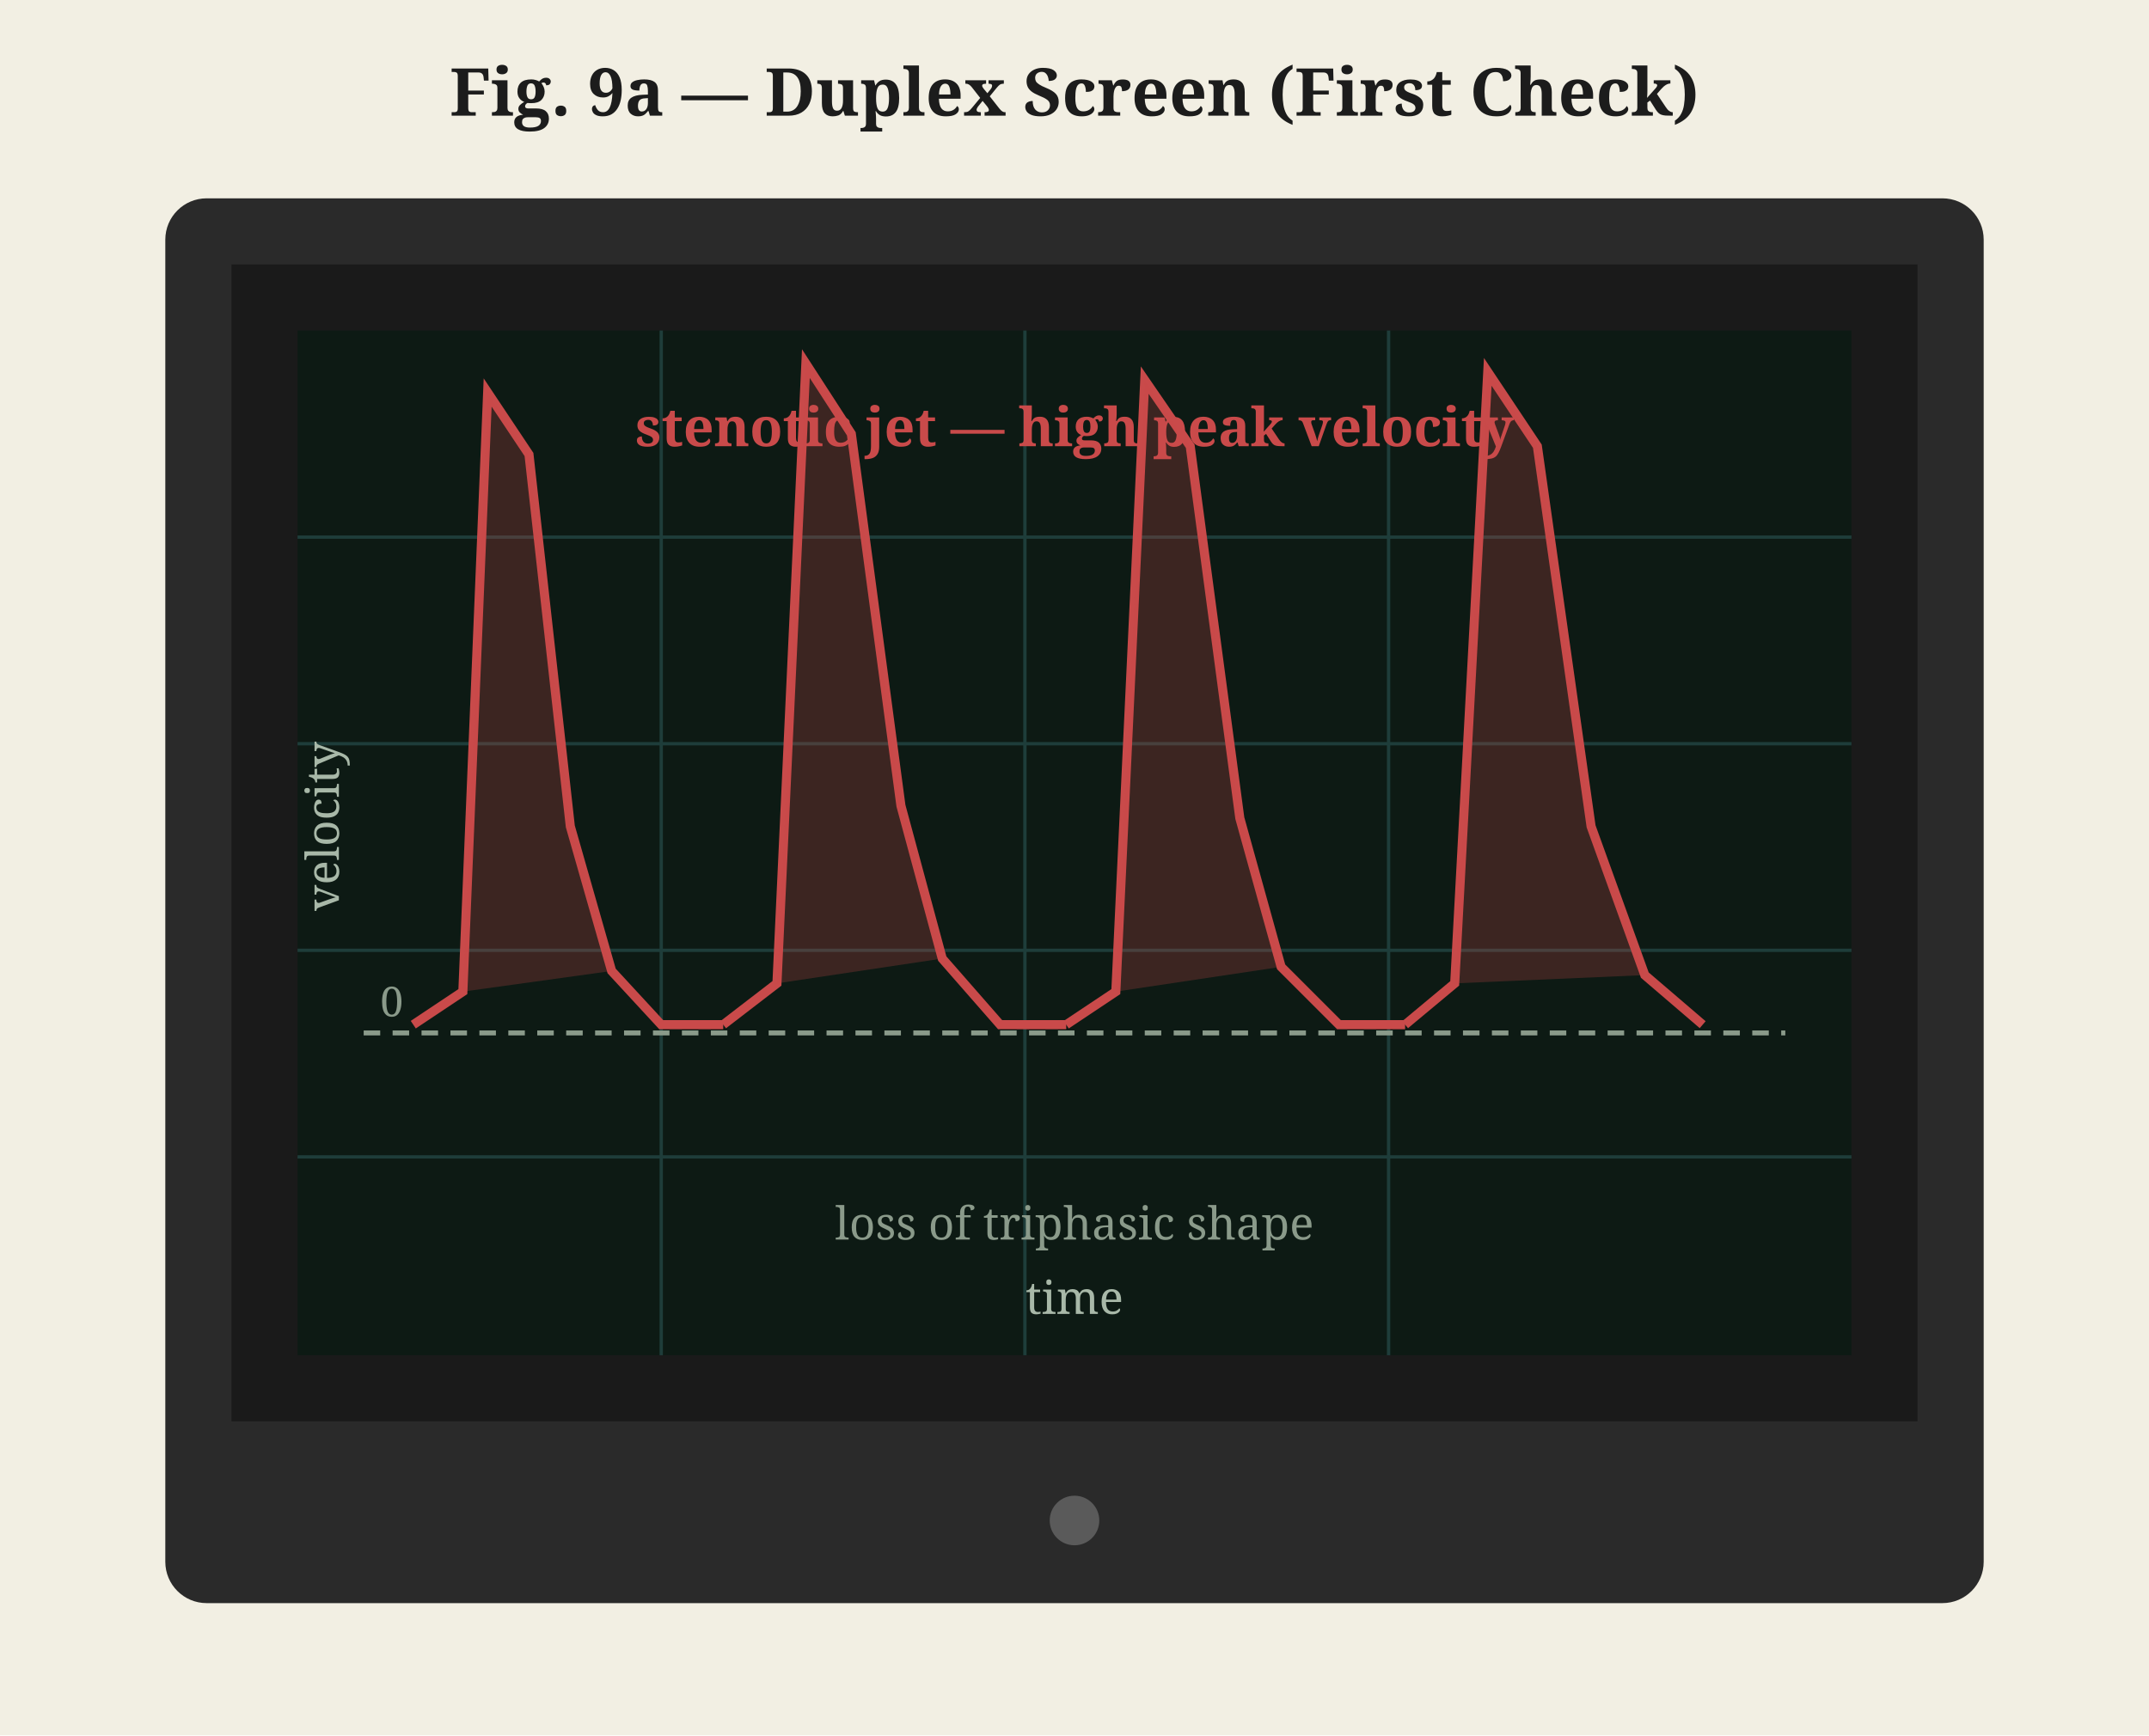
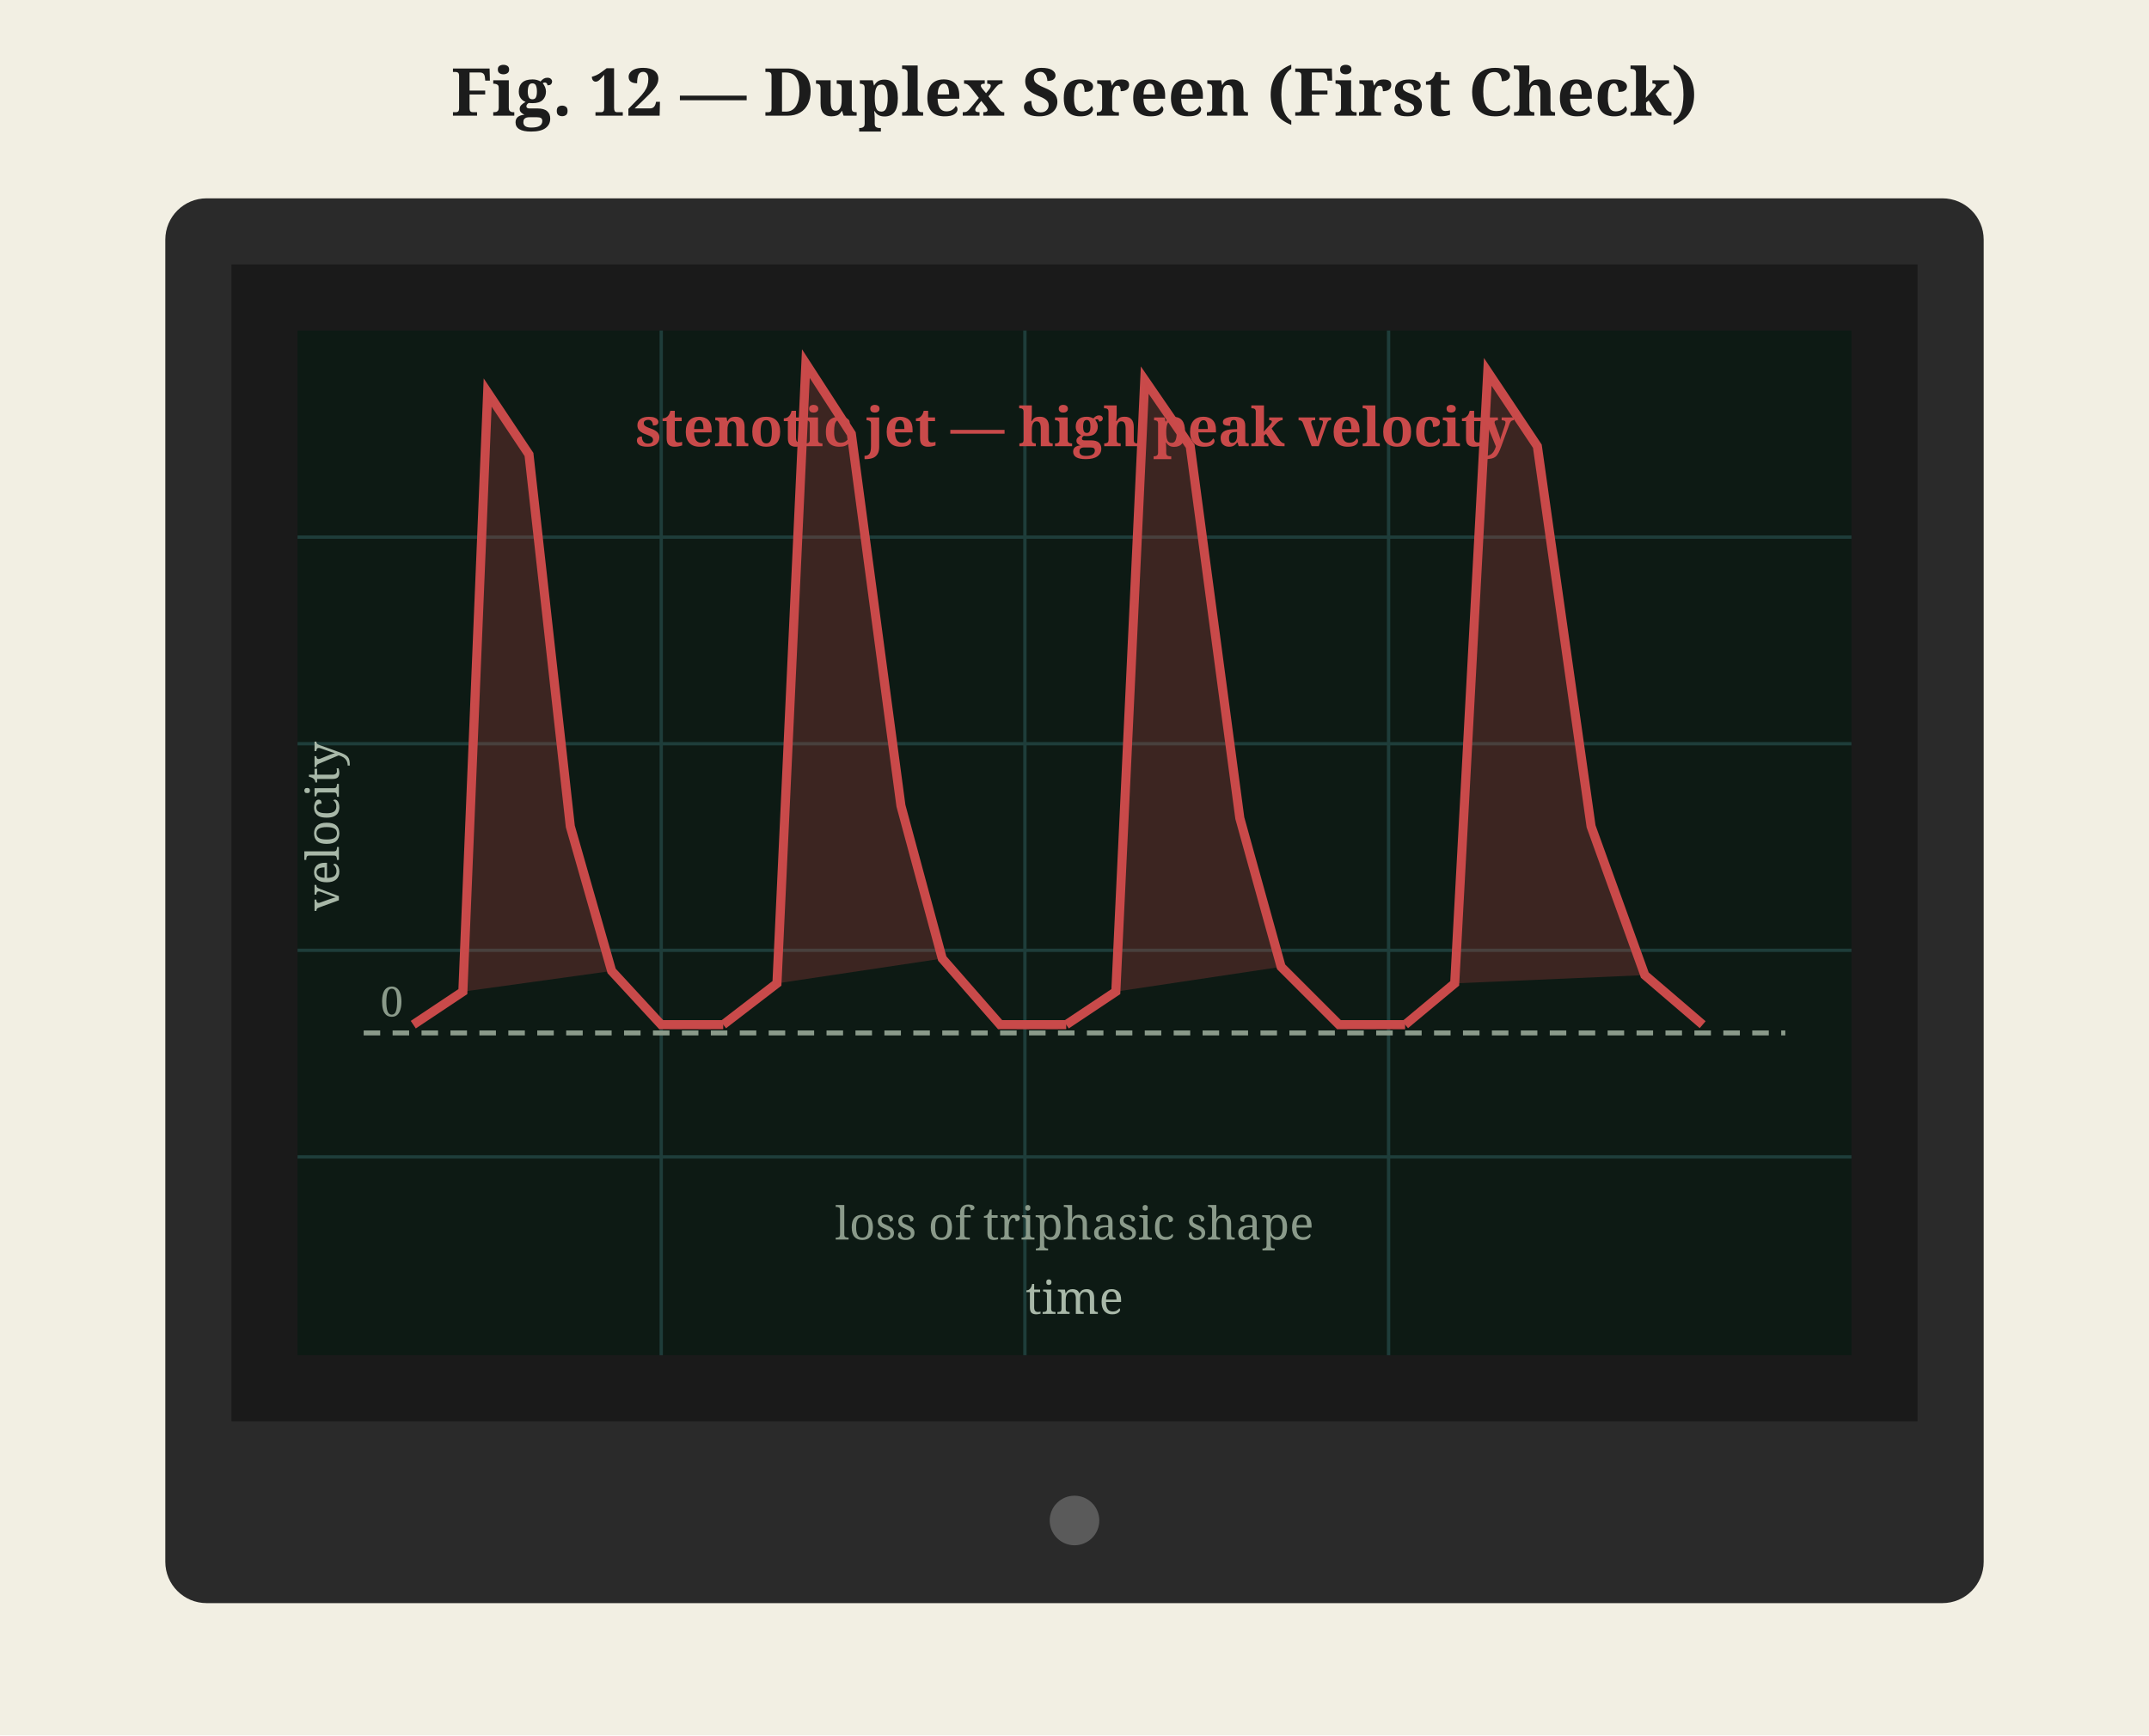
<svg xmlns="http://www.w3.org/2000/svg" viewBox="0 0 520 420" width="100%" height="100%">
  <defs>
    <marker id="arrow-charcoal" viewBox="0 0 10 10" refX="6" refY="5" markerWidth="5" markerHeight="5" orient="auto">
      <path d="M 0 1.5 L 8 5 L 0 8.5 z" fill="#3a3a3a" />
    </marker>
  </defs>
  <rect width="100%" height="100%" fill="#f2efe3" />
-   <text x="260" y="28" font-family="Georgia, serif" font-size="16" font-weight="bold" fill="#1c1c1c" text-anchor="middle">Fig. 9a — Duplex Screen (First Check)</text>
+   <text x="260" y="28" font-family="Georgia, serif" font-size="16" font-weight="bold" fill="#1c1c1c" text-anchor="middle">Fig. 12 — Duplex Screen (First Check)</text>
  <rect x="40" y="48" width="440" height="340" rx="10" fill="#2a2a2a" />
  <rect x="56" y="64" width="408" height="280" fill="#1a1a1a" />
  <circle cx="260" cy="368" r="6" fill="#5a5a5a" />
  <rect x="72" y="80" width="376" height="248" fill="#0d1a14" />
  <g stroke="#1e3d3a" stroke-width="0.8">
    <line x1="72" y1="130" x2="448" y2="130" />
    <line x1="72" y1="180" x2="448" y2="180" />
    <line x1="72" y1="230" x2="448" y2="230" />
    <line x1="72" y1="280" x2="448" y2="280" />
    <line x1="160" y1="80" x2="160" y2="328" />
    <line x1="248" y1="80" x2="248" y2="328" />
    <line x1="336" y1="80" x2="336" y2="328" />
  </g>
  <line x1="88" y1="250" x2="432" y2="250" stroke="#8a9a8a" stroke-width="1.2" stroke-dasharray="4,3" />
  <text x="92" y="246" font-family="Georgia, serif" font-size="10" fill="#8a9a8a">0</text>
  <text x="260" y="318" font-family="Georgia, serif" font-size="11" fill="#a8b8a8" text-anchor="middle">time</text>
  <text x="82" y="200" font-family="Georgia, serif" font-size="11" fill="#a8b8a8" transform="rotate(-90 82 200)" text-anchor="middle">velocity</text>
  <path d="M 100 248            L 112 240            L 118 95            L 128 110            L 138 200            L 148 235            L 160 248            L 175 248" fill="none" stroke="#c94a4a" stroke-width="2.2" />
  <path d="M 112 240 L 118 95 L 128 110 L 138 200 L 148 235 L 112 240" fill="#c94a4a" fill-opacity="0.25" stroke="none" />
  <path d="M 175 248            L 188 238            L 195 88            L 206 105            L 218 195            L 228 232            L 242 248            L 258 248" fill="none" stroke="#c94a4a" stroke-width="2.2" />
  <path d="M 188 238 L 195 88 L 206 105 L 218 195 L 228 232 L 188 238" fill="#c94a4a" fill-opacity="0.25" stroke="none" />
  <path d="M 258 248            L 270 240            L 277 92            L 288 108            L 300 198            L 310 234            L 324 248            L 340 248" fill="none" stroke="#c94a4a" stroke-width="2.2" />
  <path d="M 270 240 L 277 92 L 288 108 L 300 198 L 310 234 L 270 240" fill="#c94a4a" fill-opacity="0.25" stroke="none" />
  <path d="M 340 248            L 352 238            L 360 90            L 372 108            L 385 200            L 398 236            L 412 248" fill="none" stroke="#c94a4a" stroke-width="2.2" />
  <path d="M 352 238 L 360 90 L 372 108 L 385 200 L 398 236 L 352 238" fill="#c94a4a" fill-opacity="0.25" stroke="none" />
  <text x="260" y="108" font-family="Georgia, serif" font-size="13" font-weight="bold" fill="#c94a4a" text-anchor="middle">stenotic jet — high peak velocity</text>
  <text x="260" y="300" font-family="Georgia, serif" font-size="11" fill="#8a9a8a" text-anchor="middle">loss of triphasic shape</text>
</svg>
